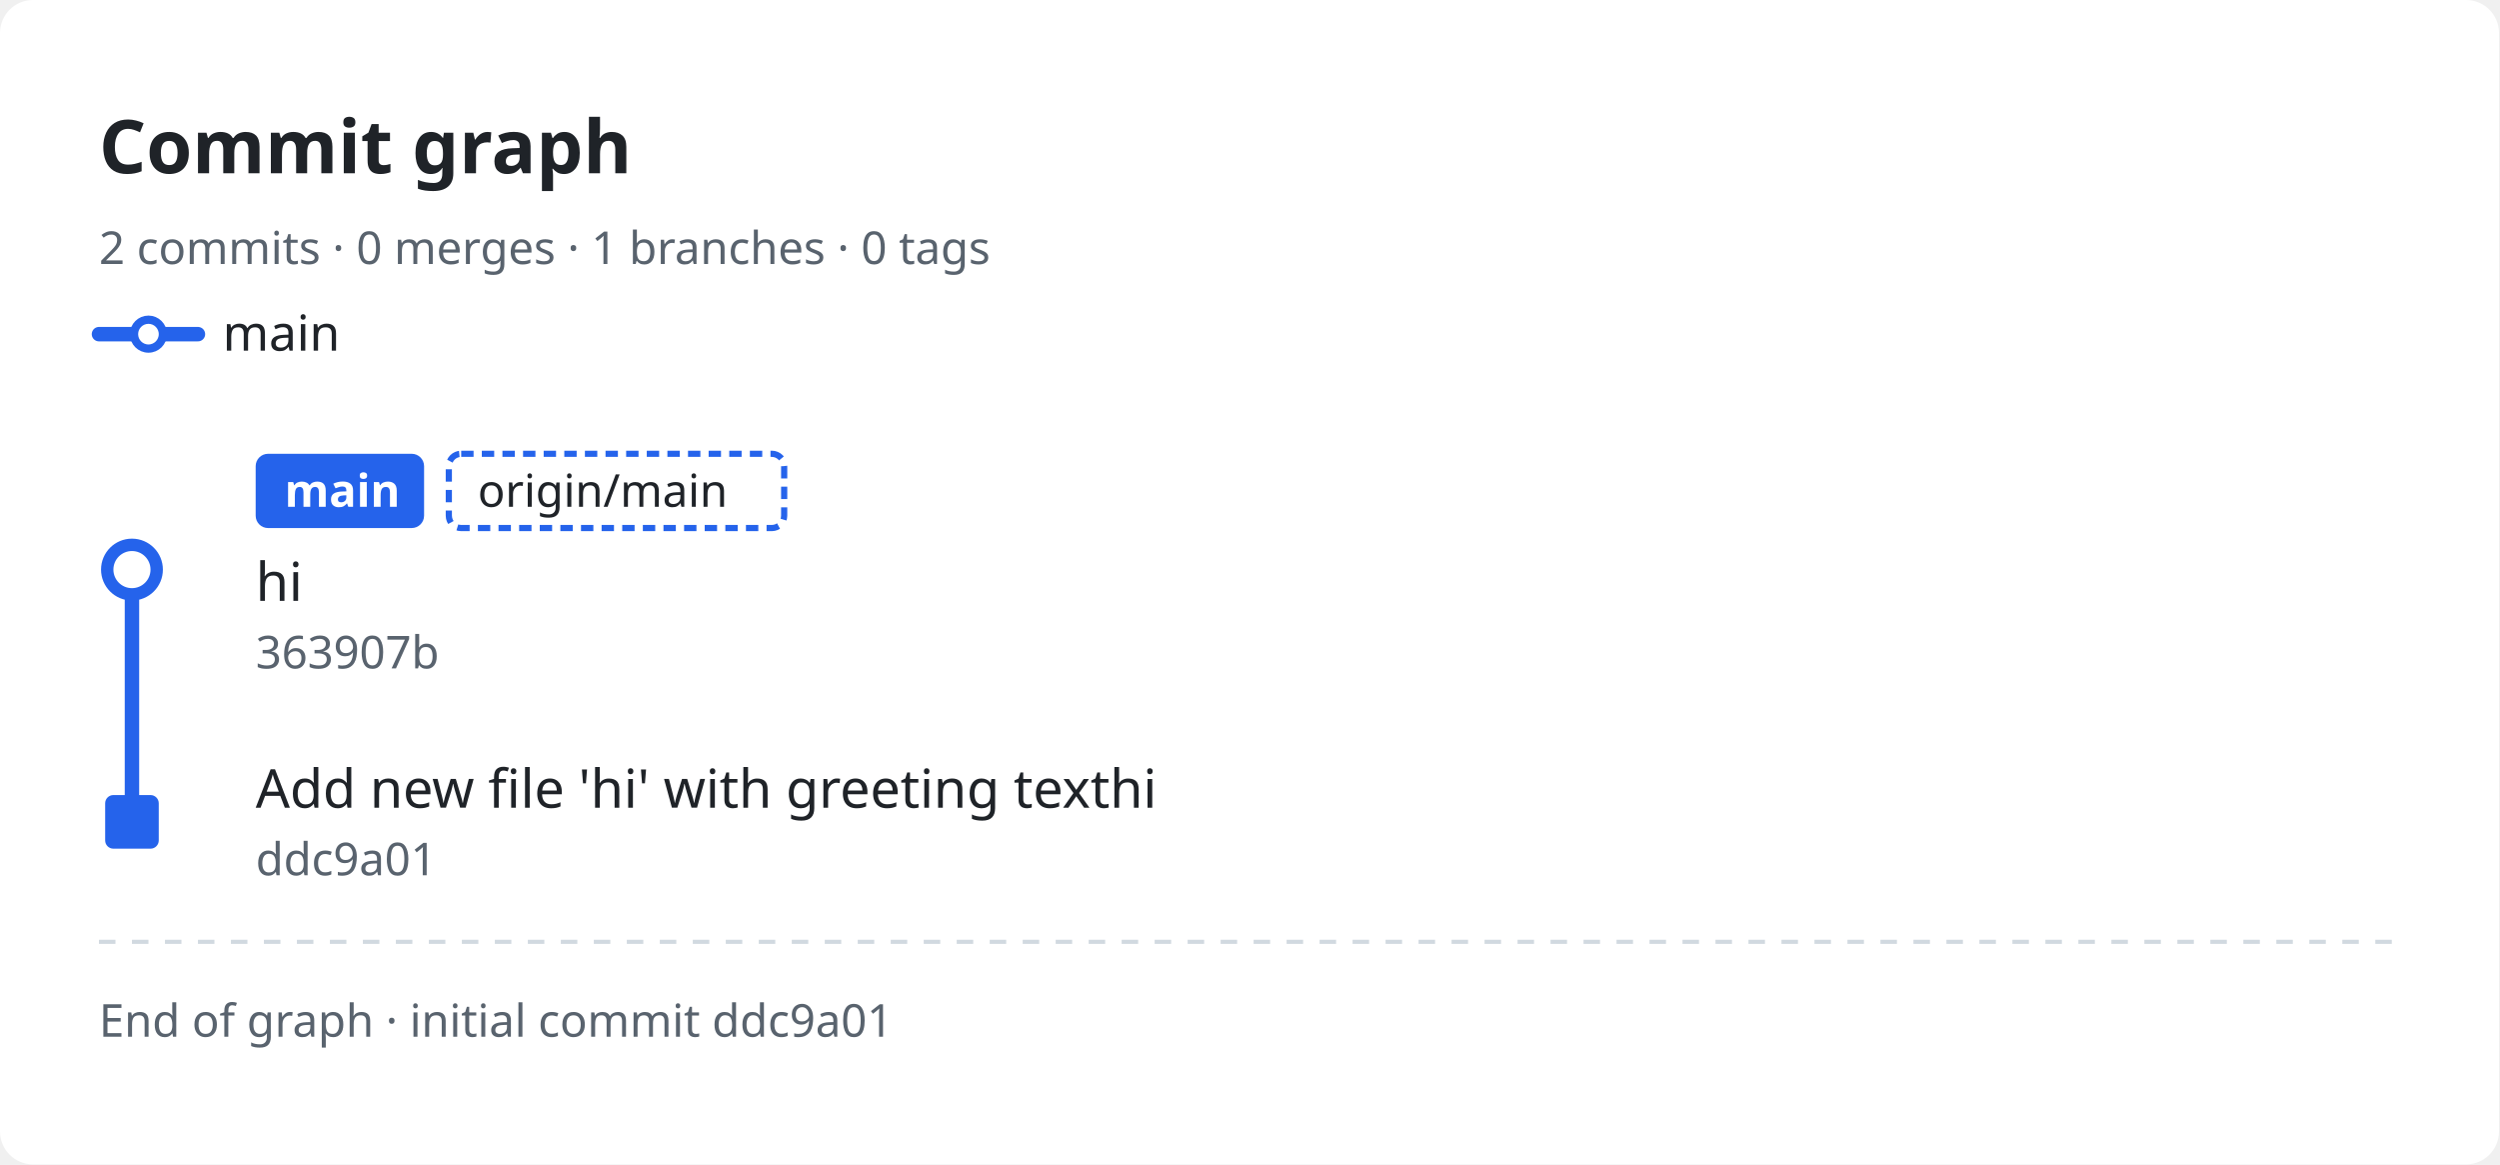
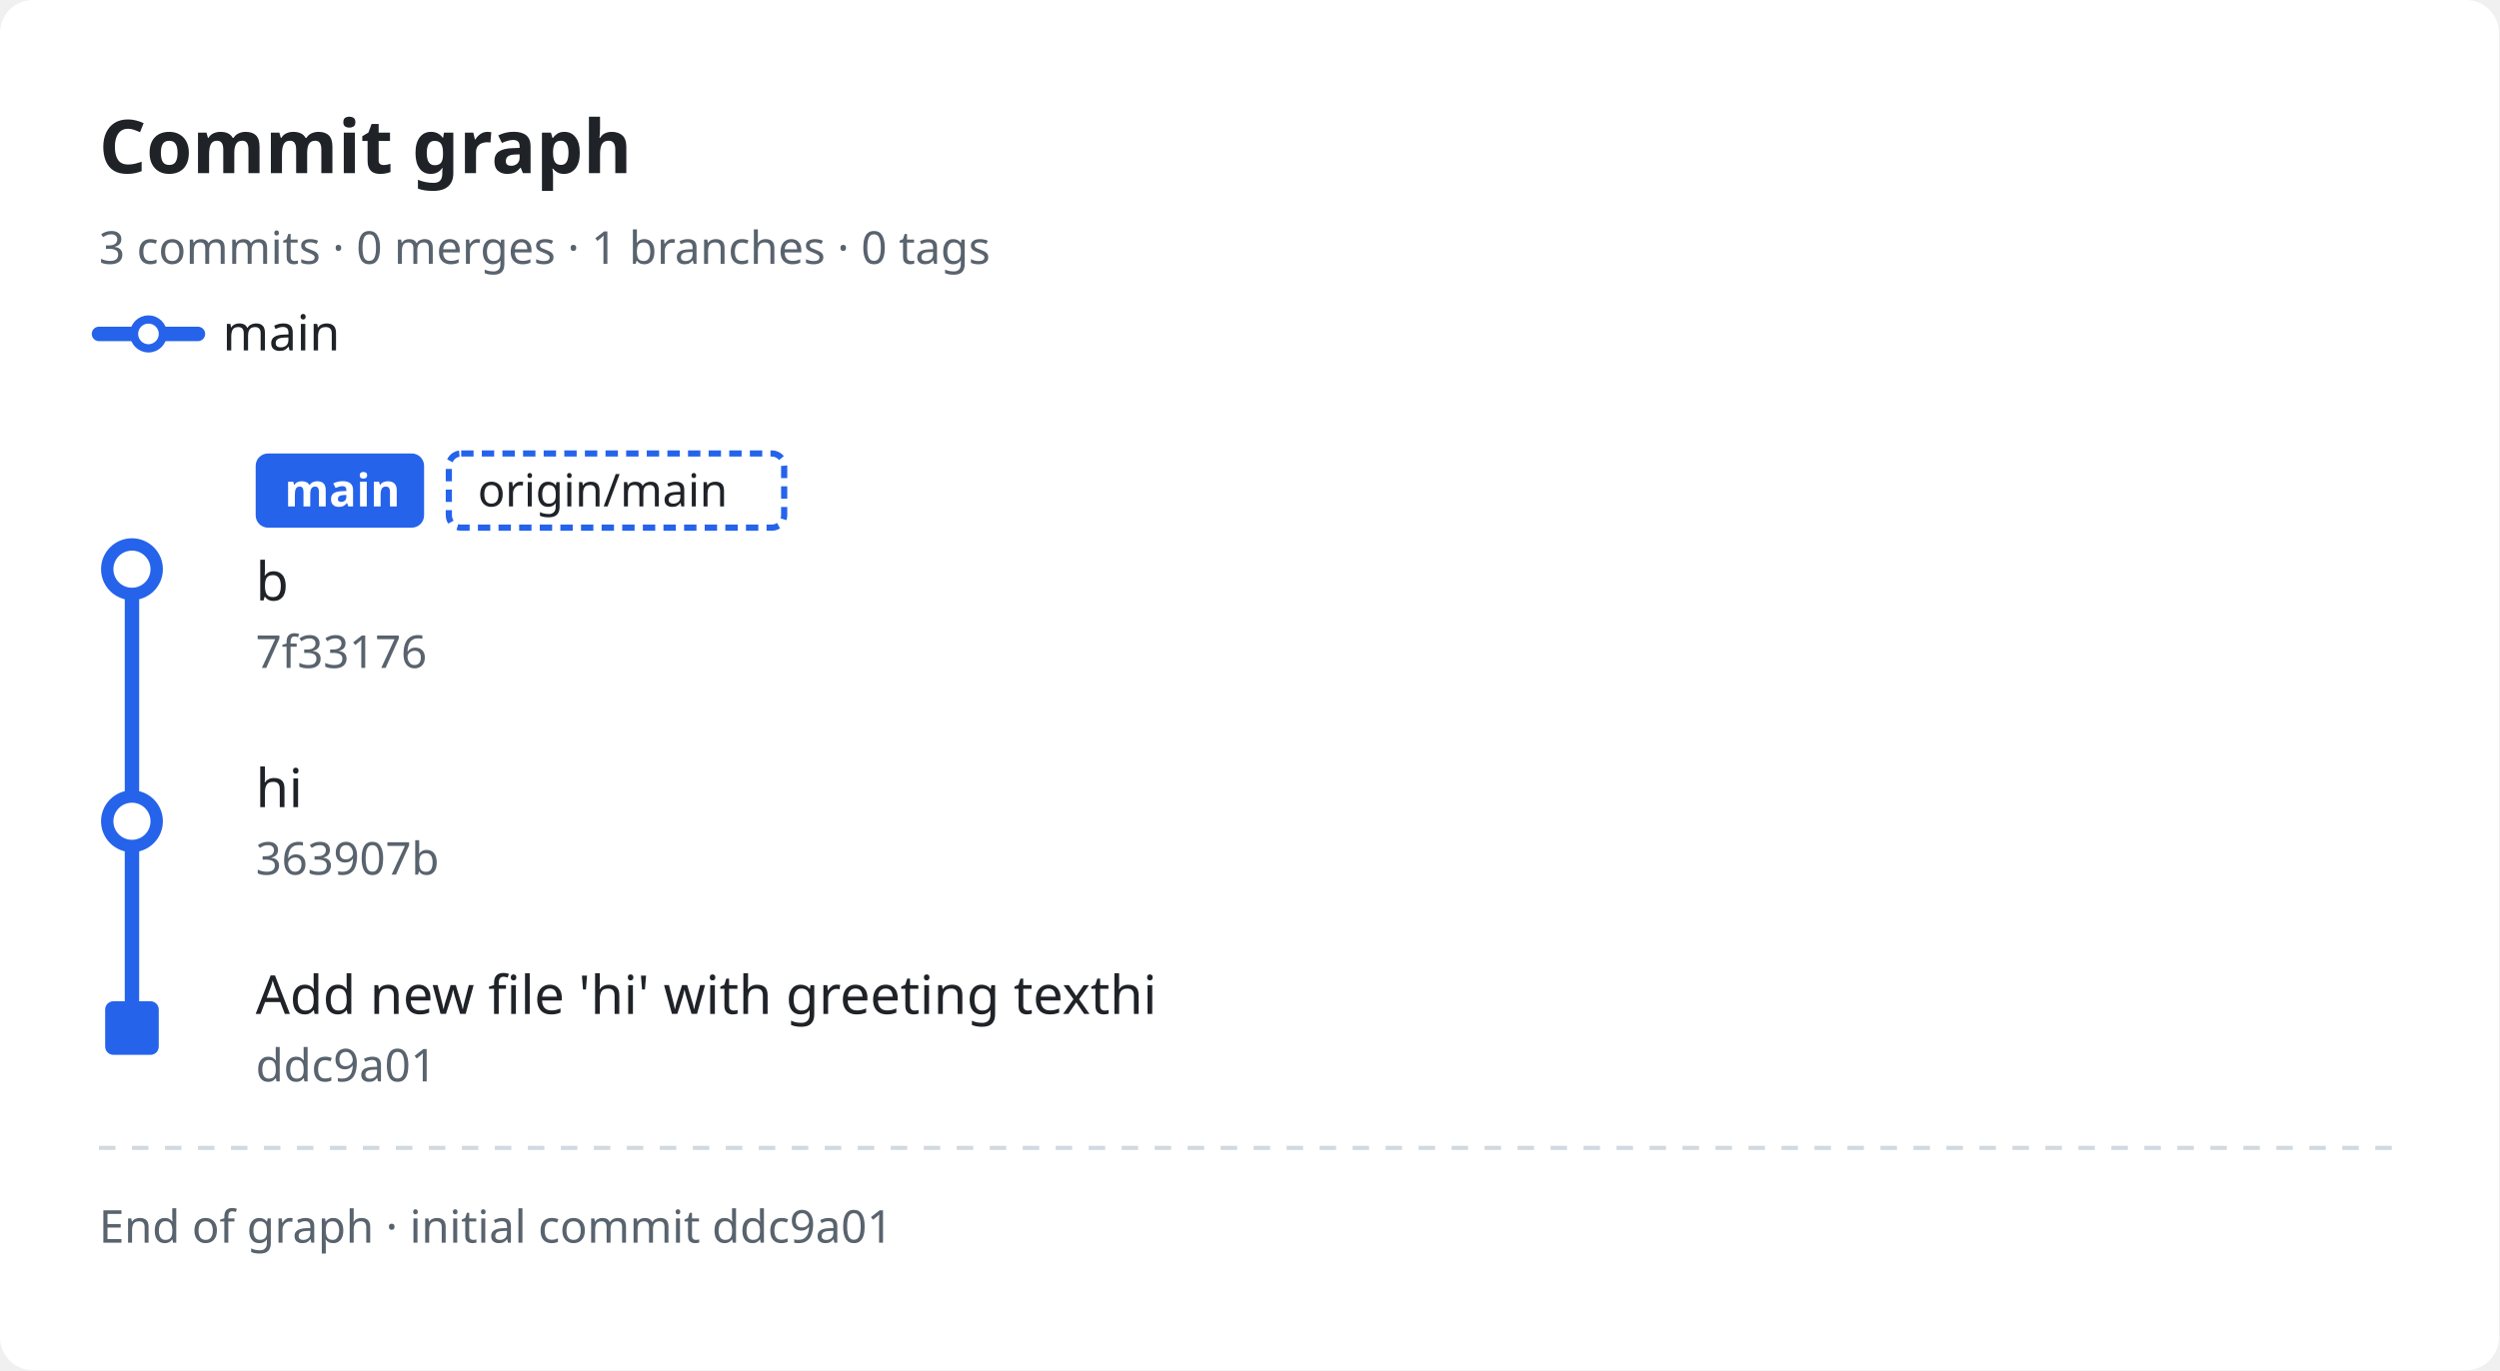
- <svg xmlns="http://www.w3.org/2000/svg" role="img" aria-labelledby="gg-title gg-desc" width="606" height="282.25" viewBox="0 0 606 282.25" style="max-width:100%;height:auto" font-family="-apple-system, BlinkMacSystemFont, &quot;Segoe UI&quot;, &quot;Noto Sans&quot;, &quot;Noto Sans Thai&quot;, Helvetica, Arial, sans-serif" font-size="13">
+ <svg xmlns="http://www.w3.org/2000/svg" role="img" aria-labelledby="gg-title gg-desc" width="606" height="332.4" viewBox="0 0 606 332.4" style="max-width:100%;height:auto" font-family="-apple-system, BlinkMacSystemFont, &quot;Segoe UI&quot;, &quot;Noto Sans&quot;, &quot;Noto Sans Thai&quot;, Helvetica, Arial, sans-serif" font-size="13">
  <style>
.bg{fill:#ffffff}
.surface{fill:#f6f8fa}
.border{stroke:#d1d9e0}
.text{fill:#1f2328}
.muted{fill:#59636e}
.node{fill:#ffffff}
.ink{stroke:#1f2328}
.accent{fill:#8a5200}
.onsign{fill:#ffffff}
</style>
-   <rect class="bg" x="0" y="0" width="606" height="282.25" rx="8" />
+   <rect class="bg" x="0" y="0" width="606" height="332.4" rx="8" />
  <text class="text" x="24" y="42" font-size="18" font-weight="600">Commit graph</text>
-   <text class="muted" x="24" y="64" font-size="11">2 commits · 0 merges · 1 branches · 0 tags</text>
+   <text class="muted" x="24" y="64" font-size="11">3 commits · 0 merges · 1 branches · 0 tags</text>
  <g class="legend">
    <g>
      <line x1="24" y1="81" x2="48" y2="81" stroke="#2563eb" stroke-width="3.5" stroke-linecap="round" />
      <circle class="node" cx="36" cy="81" r="3.5" stroke="#2563eb" stroke-width="2" />
      <text class="text" x="54" y="85" font-size="12">main</text>
    </g>
  </g>
  <g class="edges" fill="none" stroke-linecap="round" stroke-linejoin="round">
    <path d="M32 138.07 L32 199.22" stroke="#2563eb" stroke-width="3.5" />
+     <path d="M32 199.22 L32 249.38" stroke="#2563eb" stroke-width="3.5" />
  </g>
  <g class="nodes">
    <g>
      <circle class="node" cx="32" cy="138.07" r="6" stroke="#2563eb" stroke-width="3" />
    </g>
-     <text class="text" x="62" y="145.65">hi</text>
-     <text class="muted" x="62" y="162.02" font-size="11">363907b</text>
+     <text class="text" x="62" y="145.65">b</text>
+     <text class="muted" x="62" y="162.02" font-size="11">7f33176</text>
    <g>
      <rect x="62" y="110" width="40.84" height="18" rx="3" fill="#2563eb" />
      <text class="onsign" x="69" y="122.85" font-size="11" font-weight="600">main</text>
    </g>
    <g>
      <rect class="node" x="108.84" y="110" width="81.32" height="18" rx="3" stroke="#2563eb" stroke-width="1.5" stroke-dasharray="3 2" />
      <text class="text" x="115.84" y="122.85" font-size="11">origin/main</text>
    </g>
    <g>
-       <rect class="terminus" x="25.5" y="192.72" width="13" height="13" rx="2" fill="#2563eb" />
+       <circle class="node" cx="32" cy="199.22" r="6" stroke="#2563eb" stroke-width="3" />
    </g>
-     <text class="text" x="62" y="195.8">Add new file 'hi' with greeting texthi</text>
-     <text class="muted" x="62" y="212.17" font-size="11">ddc9a01</text>
+     <text class="text" x="62" y="195.8">hi</text>
+     <text class="muted" x="62" y="212.17" font-size="11">363907b</text>
+     <g>
+       <rect class="terminus" x="25.5" y="242.88" width="13" height="13" rx="2" fill="#2563eb" />
+     </g>
+     <text class="text" x="62" y="245.95">Add new file 'hi' with greeting texthi</text>
+     <text class="muted" x="62" y="262.33" font-size="11">ddc9a01</text>
  </g>
-   <line class="border" x1="24" y1="228.3" x2="582" y2="228.3" stroke-width="1" stroke-dasharray="4 4" />
-   <text class="muted" x="24" y="251.3" font-size="11">End of graph · initial commit ddc9a01</text>
+   <line class="border" x1="24" y1="278.45" x2="582" y2="278.45" stroke-width="1" stroke-dasharray="4 4" />
+   <text class="muted" x="24" y="301.45" font-size="11">End of graph · initial commit ddc9a01</text>
</svg>
